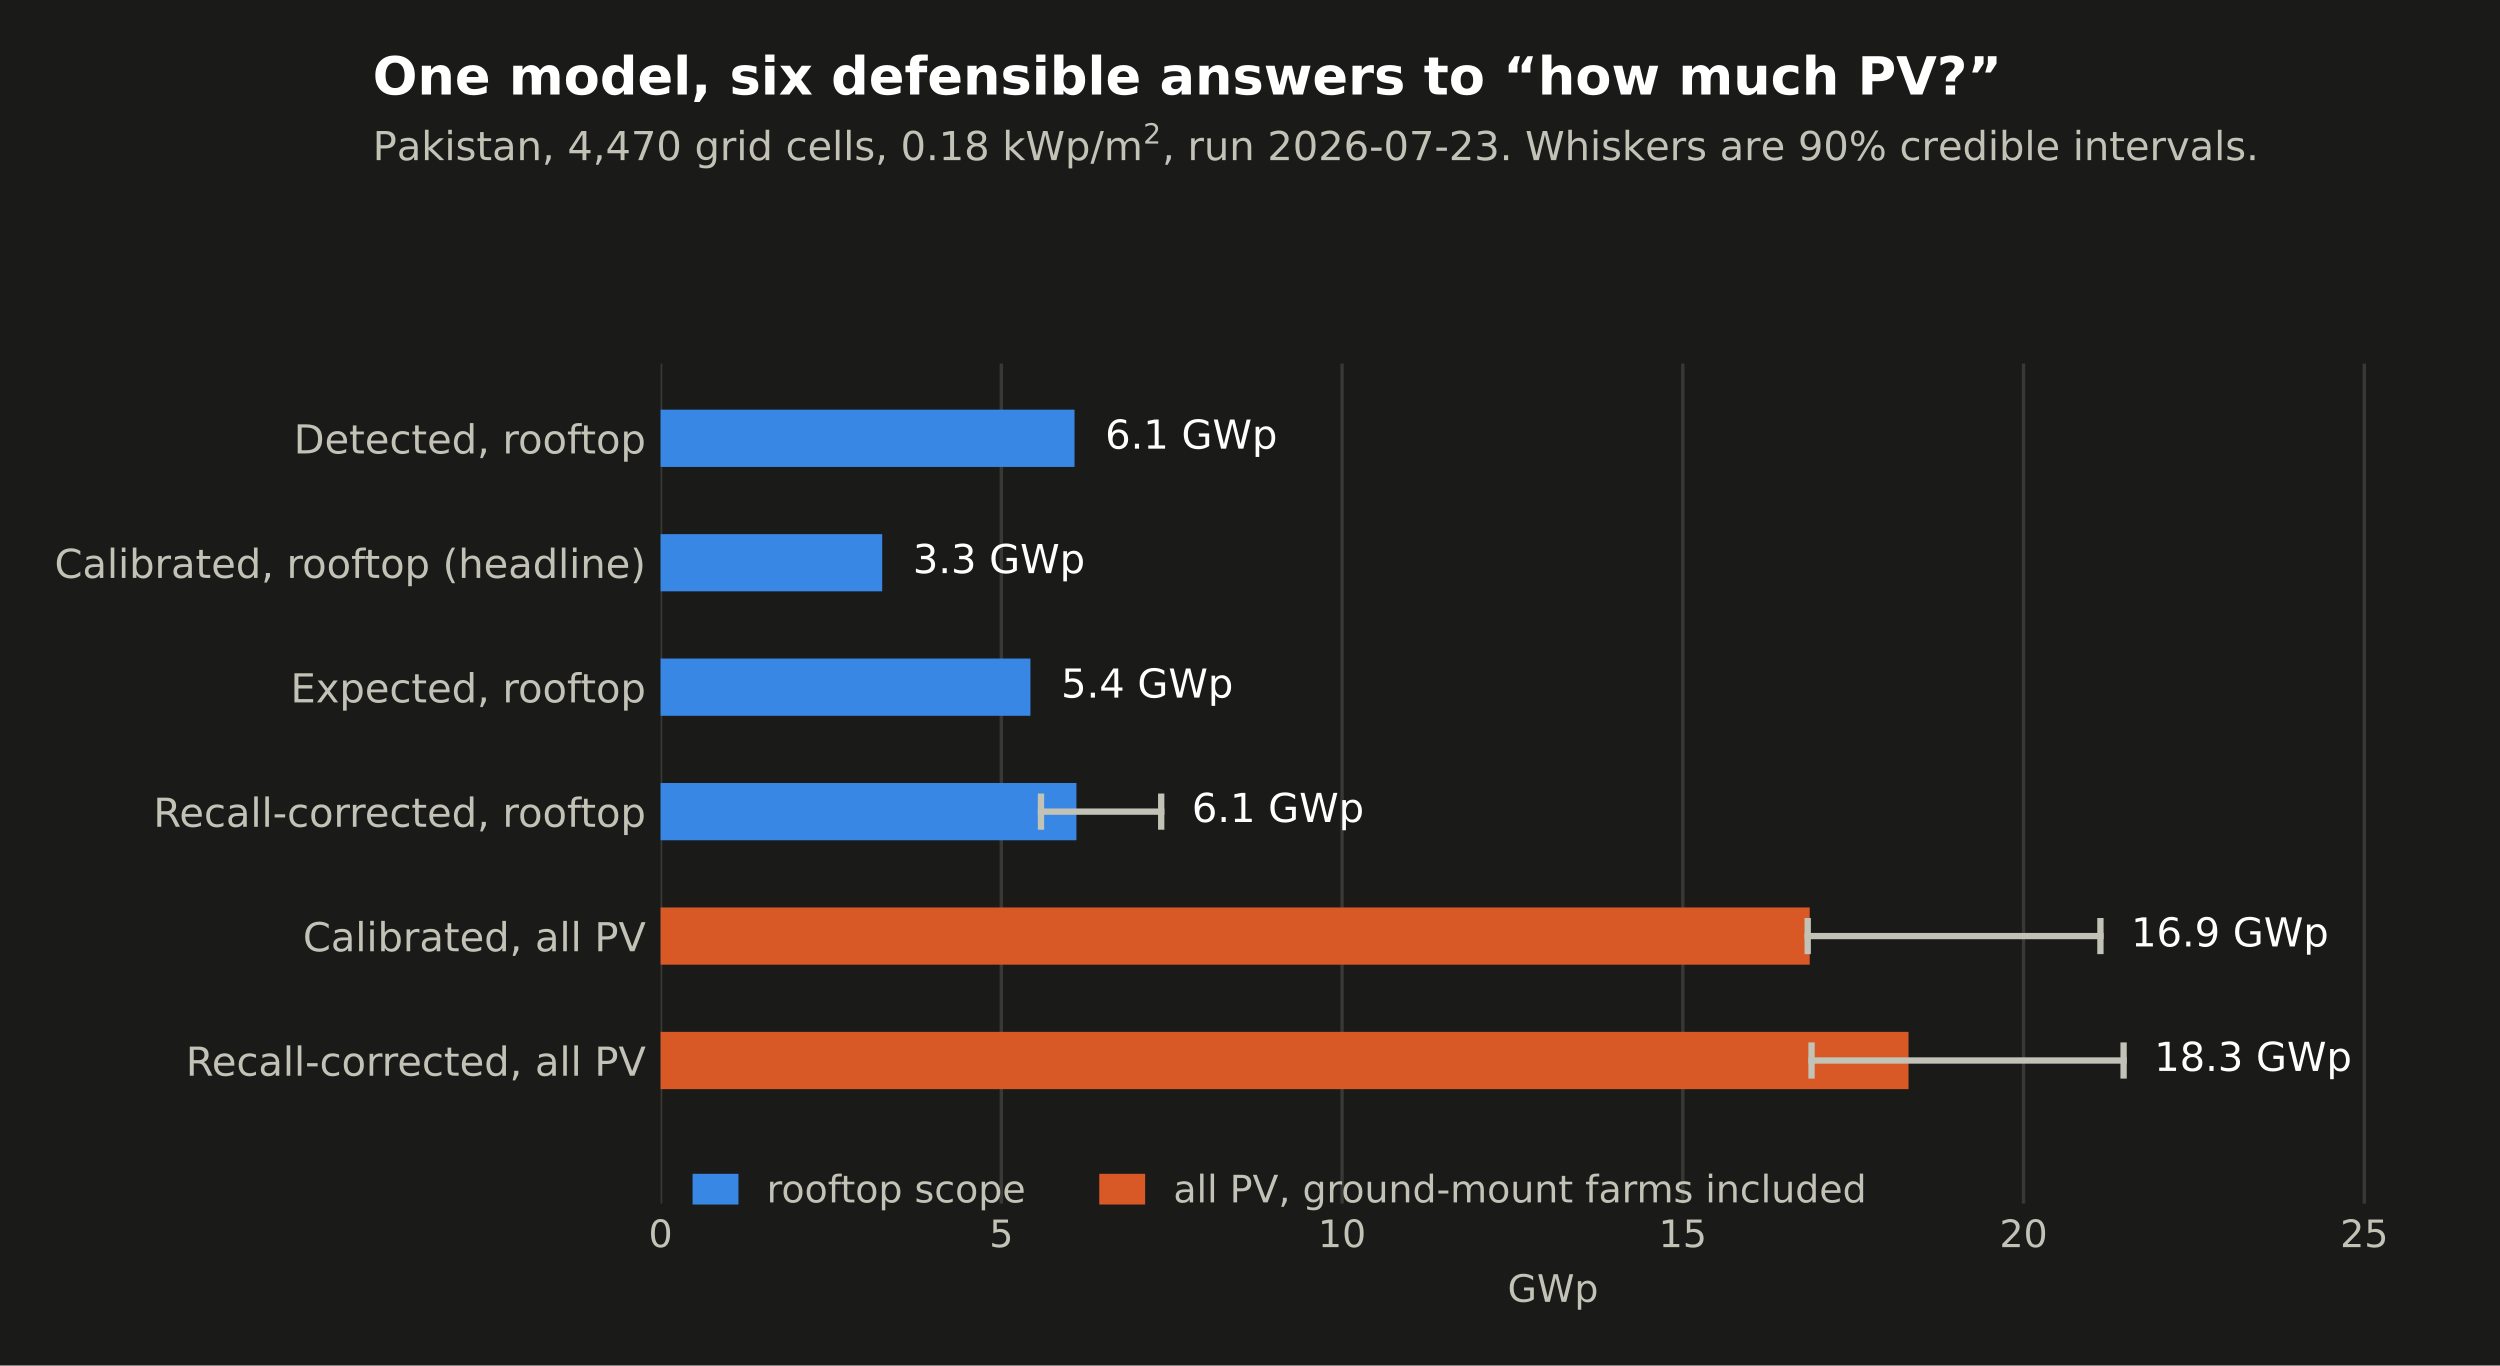
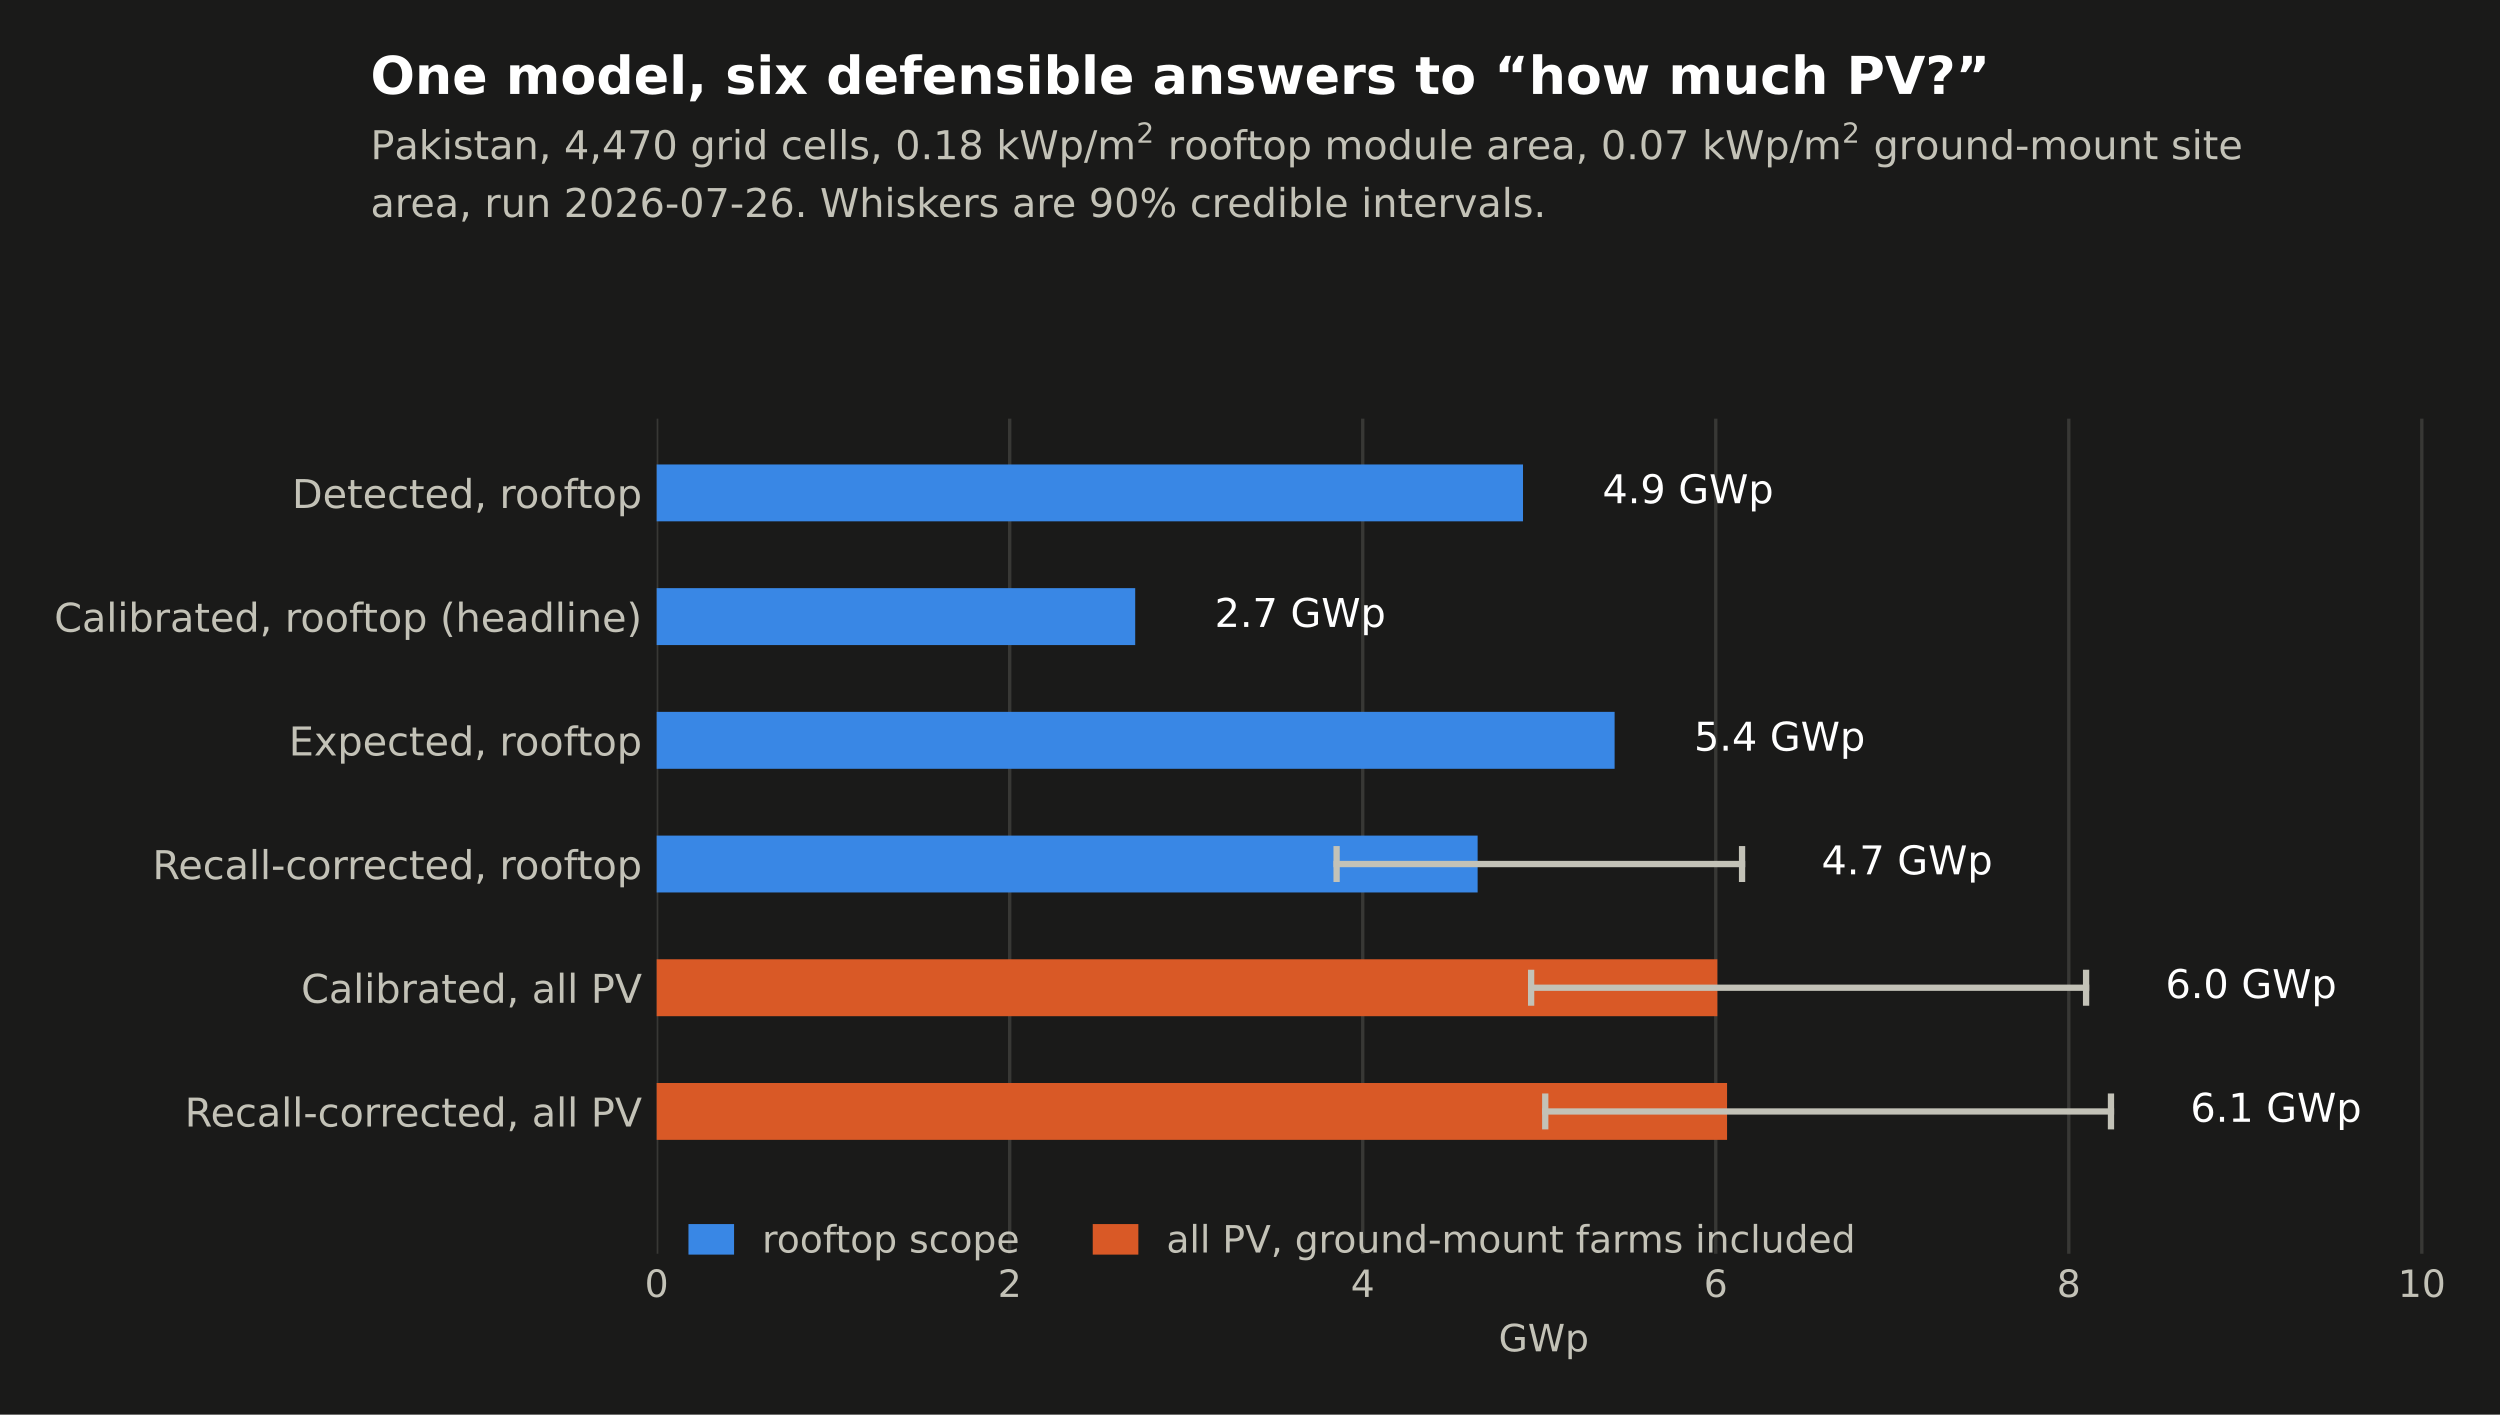
- <svg xmlns="http://www.w3.org/2000/svg" width="593.995pt" height="324.438pt" viewBox="0 0 593.995 324.438" version="1.1">
+ <svg xmlns="http://www.w3.org/2000/svg" width="597.545pt" height="338.118pt" viewBox="0 0 597.545 338.118" version="1.1">
  <defs>
    <style type="text/css">*{stroke-linejoin: round; stroke-linecap: butt}</style>
  </defs>
  <g id="figure_1">
    <g id="patch_1">
-       <path d="M 0 324.438  L 593.995 324.438  L 593.995 0  L 0 0  z " style="fill: #1a1a19" />
+       <path d="M 0 338.118  L 597.545 338.118  L 597.545 0  L 0 0  z " style="fill: #1a1a19" />
    </g>
    <g id="axes_1">
      <g id="patch_2">
-         <path d="M 156.955 285.978  L 581.035 285.978  L 581.035 86.394  L 156.955 86.394  z " style="fill: #1a1a19" />
+         <path d="M 156.955 299.658  L 581.035 299.658  L 581.035 100.074  L 156.955 100.074  z " style="fill: #1a1a19" />
      </g>
      <g id="matplotlib.axis_1">
        <g id="xtick_1">
          <g id="line2d_1">
-             <path d="M 156.955 285.978  L 156.955 86.394  " clip-path="url(#pbc5f8c51a5)" style="fill: none; stroke: #383835; stroke-width: 0.8; stroke-linecap: square" />
+             <path d="M 156.955 299.658  L 156.955 100.074  " clip-path="url(#p7a8e6ba392)" style="fill: none; stroke: #383835; stroke-width: 0.8; stroke-linecap: square" />
          </g>
          <g id="line2d_2" />
          <g id="text_1">
-             <text style="font-size: 9px; font-family: 'DejaVu Sans'; text-anchor: middle; fill: #c3c2b7" x="156.955" y="296.316" transform="rotate(-0 156.9546 296.3159)">0</text>
+             <text style="font-size: 9px; font-family: 'DejaVu Sans'; text-anchor: middle; fill: #c3c2b7" x="156.955" y="309.996" transform="rotate(-0 156.9546 309.9959)">0</text>
          </g>
        </g>
        <g id="xtick_2">
          <g id="line2d_3">
-             <path d="M 237.914 285.978  L 237.914 86.394  " clip-path="url(#pbc5f8c51a5)" style="fill: none; stroke: #383835; stroke-width: 0.8; stroke-linecap: square" />
+             <path d="M 241.335 299.658  L 241.335 100.074  " clip-path="url(#p7a8e6ba392)" style="fill: none; stroke: #383835; stroke-width: 0.8; stroke-linecap: square" />
          </g>
          <g id="line2d_4" />
          <g id="text_2">
-             <text style="font-size: 9px; font-family: 'DejaVu Sans'; text-anchor: middle; fill: #c3c2b7" x="237.914" y="296.316" transform="rotate(-0 237.9138 296.3159)">5</text>
+             <text style="font-size: 9px; font-family: 'DejaVu Sans'; text-anchor: middle; fill: #c3c2b7" x="241.335" y="309.996" transform="rotate(-0 241.3354 309.9959)">2</text>
          </g>
        </g>
        <g id="xtick_3">
          <g id="line2d_5">
-             <path d="M 318.873 285.978  L 318.873 86.394  " clip-path="url(#pbc5f8c51a5)" style="fill: none; stroke: #383835; stroke-width: 0.8; stroke-linecap: square" />
+             <path d="M 325.716 299.658  L 325.716 100.074  " clip-path="url(#p7a8e6ba392)" style="fill: none; stroke: #383835; stroke-width: 0.8; stroke-linecap: square" />
          </g>
          <g id="line2d_6" />
          <g id="text_3">
-             <text style="font-size: 9px; font-family: 'DejaVu Sans'; text-anchor: middle; fill: #c3c2b7" x="318.873" y="296.316" transform="rotate(-0 318.8731 296.3159)">10</text>
+             <text style="font-size: 9px; font-family: 'DejaVu Sans'; text-anchor: middle; fill: #c3c2b7" x="325.716" y="309.996" transform="rotate(-0 325.7161 309.9959)">4</text>
          </g>
        </g>
        <g id="xtick_4">
          <g id="line2d_7">
-             <path d="M 399.832 285.978  L 399.832 86.394  " clip-path="url(#pbc5f8c51a5)" style="fill: none; stroke: #383835; stroke-width: 0.8; stroke-linecap: square" />
+             <path d="M 410.097 299.658  L 410.097 100.074  " clip-path="url(#p7a8e6ba392)" style="fill: none; stroke: #383835; stroke-width: 0.8; stroke-linecap: square" />
          </g>
          <g id="line2d_8" />
          <g id="text_4">
-             <text style="font-size: 9px; font-family: 'DejaVu Sans'; text-anchor: middle; fill: #c3c2b7" x="399.832" y="296.316" transform="rotate(-0 399.8323 296.3159)">15</text>
+             <text style="font-size: 9px; font-family: 'DejaVu Sans'; text-anchor: middle; fill: #c3c2b7" x="410.097" y="309.996" transform="rotate(-0 410.0969 309.9959)">6</text>
          </g>
        </g>
        <g id="xtick_5">
          <g id="line2d_9">
-             <path d="M 480.792 285.978  L 480.792 86.394  " clip-path="url(#pbc5f8c51a5)" style="fill: none; stroke: #383835; stroke-width: 0.8; stroke-linecap: square" />
+             <path d="M 494.478 299.658  L 494.478 100.074  " clip-path="url(#p7a8e6ba392)" style="fill: none; stroke: #383835; stroke-width: 0.8; stroke-linecap: square" />
          </g>
          <g id="line2d_10" />
          <g id="text_5">
-             <text style="font-size: 9px; font-family: 'DejaVu Sans'; text-anchor: middle; fill: #c3c2b7" x="480.792" y="296.316" transform="rotate(-0 480.7915 296.3159)">20</text>
+             <text style="font-size: 9px; font-family: 'DejaVu Sans'; text-anchor: middle; fill: #c3c2b7" x="494.478" y="309.996" transform="rotate(-0 494.4777 309.9959)">8</text>
          </g>
        </g>
        <g id="xtick_6">
          <g id="line2d_11">
-             <path d="M 561.751 285.978  L 561.751 86.394  " clip-path="url(#pbc5f8c51a5)" style="fill: none; stroke: #383835; stroke-width: 0.8; stroke-linecap: square" />
+             <path d="M 578.858 299.658  L 578.858 100.074  " clip-path="url(#p7a8e6ba392)" style="fill: none; stroke: #383835; stroke-width: 0.8; stroke-linecap: square" />
          </g>
          <g id="line2d_12" />
          <g id="text_6">
-             <text style="font-size: 9px; font-family: 'DejaVu Sans'; text-anchor: middle; fill: #c3c2b7" x="561.751" y="296.316" transform="rotate(-0 561.7508 296.3159)">25</text>
+             <text style="font-size: 9px; font-family: 'DejaVu Sans'; text-anchor: middle; fill: #c3c2b7" x="578.858" y="309.996" transform="rotate(-0 578.8584 309.9959)">10</text>
          </g>
        </g>
        <g id="text_7">
-           <text style="font-size: 9px; font-family: 'DejaVu Sans'; text-anchor: middle; fill: #c3c2b7" x="368.995" y="309.316" transform="rotate(-0 368.9946 309.3159)">GWp</text>
+           <text style="font-size: 9px; font-family: 'DejaVu Sans'; text-anchor: middle; fill: #c3c2b7" x="368.995" y="322.996" transform="rotate(-0 368.9946 322.9959)">GWp</text>
        </g>
      </g>
      <g id="matplotlib.axis_2">
        <g id="ytick_1">
          <g id="line2d_13" />
          <g id="text_8">
-             <text style="font-size: 9.5px; font-family: 'DejaVu Sans'; text-anchor: end; fill: #c3c2b7" x="153.455" y="107.744" transform="rotate(-0 153.4546 107.7441)">Detected, rooftop</text>
+             <text style="font-size: 9.5px; font-family: 'DejaVu Sans'; text-anchor: end; fill: #c3c2b7" x="153.455" y="121.424" transform="rotate(-0 153.4546 121.4241)">Detected, rooftop</text>
          </g>
        </g>
        <g id="ytick_2">
          <g id="line2d_14" />
          <g id="text_9">
-             <text style="font-size: 9.5px; font-family: 'DejaVu Sans'; text-anchor: end; fill: #c3c2b7" x="153.455" y="137.312" transform="rotate(-0 153.4546 137.3121)">Calibrated, rooftop (headline)</text>
+             <text style="font-size: 9.5px; font-family: 'DejaVu Sans'; text-anchor: end; fill: #c3c2b7" x="153.455" y="150.992" transform="rotate(-0 153.4546 150.9921)">Calibrated, rooftop (headline)</text>
          </g>
        </g>
        <g id="ytick_3">
          <g id="line2d_15" />
          <g id="text_10">
-             <text style="font-size: 9.5px; font-family: 'DejaVu Sans'; text-anchor: end; fill: #c3c2b7" x="153.455" y="166.88" transform="rotate(-0 153.4546 166.8801)">Expected, rooftop</text>
+             <text style="font-size: 9.5px; font-family: 'DejaVu Sans'; text-anchor: end; fill: #c3c2b7" x="153.455" y="180.56" transform="rotate(-0 153.4546 180.5601)">Expected, rooftop</text>
          </g>
        </g>
        <g id="ytick_4">
          <g id="line2d_16" />
          <g id="text_11">
-             <text style="font-size: 9.5px; font-family: 'DejaVu Sans'; text-anchor: end; fill: #c3c2b7" x="153.455" y="196.448" transform="rotate(-0 153.4546 196.4481)">Recall-corrected, rooftop</text>
+             <text style="font-size: 9.5px; font-family: 'DejaVu Sans'; text-anchor: end; fill: #c3c2b7" x="153.455" y="210.128" transform="rotate(-0 153.4546 210.1281)">Recall-corrected, rooftop</text>
          </g>
        </g>
        <g id="ytick_5">
          <g id="line2d_17" />
          <g id="text_12">
-             <text style="font-size: 9.5px; font-family: 'DejaVu Sans'; text-anchor: end; fill: #c3c2b7" x="153.455" y="226.016" transform="rotate(-0 153.4546 226.0161)">Calibrated, all PV</text>
+             <text style="font-size: 9.5px; font-family: 'DejaVu Sans'; text-anchor: end; fill: #c3c2b7" x="153.455" y="239.696" transform="rotate(-0 153.4546 239.6961)">Calibrated, all PV</text>
          </g>
        </g>
        <g id="ytick_6">
          <g id="line2d_18" />
          <g id="text_13">
-             <text style="font-size: 9.5px; font-family: 'DejaVu Sans'; text-anchor: end; fill: #c3c2b7" x="153.455" y="255.584" transform="rotate(-0 153.4546 255.5841)">Recall-corrected, all PV</text>
+             <text style="font-size: 9.5px; font-family: 'DejaVu Sans'; text-anchor: end; fill: #c3c2b7" x="153.455" y="269.264" transform="rotate(-0 153.4546 269.2641)">Recall-corrected, all PV</text>
          </g>
        </g>
      </g>
      <g id="patch_3">
-         <path d="M 156.955 110.935  L 255.304 110.935  L 255.304 97.334  L 156.955 97.334  z " clip-path="url(#pbc5f8c51a5)" style="fill: #3987e5" />
+         <path d="M 156.955 124.615  L 364.025 124.615  L 364.025 111.014  L 156.955 111.014  z " clip-path="url(#p7a8e6ba392)" style="fill: #3987e5" />
      </g>
      <g id="text_14">
-         <text style="font-size: 9.5px; font-family: 'DejaVu Sans'; text-anchor: start; fill: #ffffff" x="262.59" y="106.603" transform="rotate(-0 262.5902 106.6026)">6.1 GWp</text>
+         <text style="font-size: 9.5px; font-family: 'DejaVu Sans'; text-anchor: start; fill: #ffffff" x="383.011" y="120.283" transform="rotate(-0 383.0107 120.2826)">4.9 GWp</text>
      </g>
      <g id="patch_4">
-         <path d="M 156.955 140.503  L 209.61 140.503  L 209.61 126.902  L 156.955 126.902  z " clip-path="url(#pbc5f8c51a5)" style="fill: #3987e5" />
+         <path d="M 156.955 154.183  L 271.333 154.183  L 271.333 140.582  L 156.955 140.582  z " clip-path="url(#p7a8e6ba392)" style="fill: #3987e5" />
      </g>
      <g id="text_15">
-         <text style="font-size: 9.5px; font-family: 'DejaVu Sans'; text-anchor: start; fill: #ffffff" x="216.897" y="136.171" transform="rotate(-0 216.8968 136.1706)">3.3 GWp</text>
+         <text style="font-size: 9.5px; font-family: 'DejaVu Sans'; text-anchor: start; fill: #ffffff" x="290.318" y="149.851" transform="rotate(-0 290.3184 149.8506)">2.7 GWp</text>
      </g>
      <g id="patch_5">
-         <path d="M 156.955 170.071  L 244.828 170.071  L 244.828 156.47  L 156.955 156.47  z " clip-path="url(#pbc5f8c51a5)" style="fill: #3987e5" />
+         <path d="M 156.955 183.751  L 385.922 183.751  L 385.922 170.15  L 156.955 170.15  z " clip-path="url(#p7a8e6ba392)" style="fill: #3987e5" />
      </g>
      <g id="text_16">
-         <text style="font-size: 9.5px; font-family: 'DejaVu Sans'; text-anchor: start; fill: #ffffff" x="252.114" y="165.739" transform="rotate(-0 252.1141 165.7386)">5.4 GWp</text>
+         <text style="font-size: 9.5px; font-family: 'DejaVu Sans'; text-anchor: start; fill: #ffffff" x="404.907" y="179.419" transform="rotate(-0 404.9075 179.4186)">5.4 GWp</text>
      </g>
      <g id="patch_6">
-         <path d="M 156.955 199.639  L 255.757 199.639  L 255.757 186.038  L 156.955 186.038  z " clip-path="url(#pbc5f8c51a5)" style="fill: #3987e5" />
+         <path d="M 156.955 213.319  L 353.182 213.319  L 353.182 199.718  L 156.955 199.718  z " clip-path="url(#p7a8e6ba392)" style="fill: #3987e5" />
      </g>
      <g id="text_17">
-         <text style="font-size: 9.5px; font-family: 'DejaVu Sans'; text-anchor: start; fill: #ffffff" x="283.186" y="195.307" transform="rotate(-0 283.1862 195.3066)">6.1 GWp</text>
+         <text style="font-size: 9.5px; font-family: 'DejaVu Sans'; text-anchor: start; fill: #ffffff" x="435.369" y="208.987" transform="rotate(-0 435.3689 208.9866)">4.7 GWp</text>
      </g>
      <g id="patch_7">
-         <path d="M 156.955 229.207  L 429.982 229.207  L 429.982 215.606  L 156.955 215.606  z " clip-path="url(#pbc5f8c51a5)" style="fill: #d95926" />
+         <path d="M 156.955 242.887  L 410.477 242.887  L 410.477 229.286  L 156.955 229.286  z " clip-path="url(#p7a8e6ba392)" style="fill: #d95926" />
      </g>
      <g id="text_18">
-         <text style="font-size: 9.5px; font-family: 'DejaVu Sans'; text-anchor: start; fill: #ffffff" x="506.342" y="224.875" transform="rotate(-0 506.3423 224.8746)">16.9 GWp</text>
+         <text style="font-size: 9.5px; font-family: 'DejaVu Sans'; text-anchor: start; fill: #ffffff" x="517.598" y="238.555" transform="rotate(-0 517.598 238.5546)">6.0 GWp</text>
      </g>
      <g id="patch_8">
-         <path d="M 156.955 258.775  L 453.46 258.775  L 453.46 245.174  L 156.955 245.174  z " clip-path="url(#pbc5f8c51a5)" style="fill: #d95926" />
+         <path d="M 156.955 272.455  L 412.797 272.455  L 412.797 258.854  L 156.955 258.854  z " clip-path="url(#p7a8e6ba392)" style="fill: #d95926" />
      </g>
      <g id="text_19">
-         <text style="font-size: 9.5px; font-family: 'DejaVu Sans'; text-anchor: start; fill: #ffffff" x="511.847" y="254.443" transform="rotate(-0 511.8475 254.4426)">18.3 GWp</text>
+         <text style="font-size: 9.5px; font-family: 'DejaVu Sans'; text-anchor: start; fill: #ffffff" x="523.547" y="268.123" transform="rotate(-0 523.5468 268.1226)">6.1 GWp</text>
      </g>
      <g id="line2d_19">
-         <path d="M 247.337 192.839  L 275.9 192.839  " clip-path="url(#pbc5f8c51a5)" style="fill: none; stroke: #c3c2b7; stroke-width: 1.5; stroke-linecap: square" />
+         <path d="M 319.472 206.519  L 416.383 206.519  " clip-path="url(#p7a8e6ba392)" style="fill: none; stroke: #c3c2b7; stroke-width: 1.5; stroke-linecap: square" />
      </g>
      <g id="line2d_20">
-         <path d="M 247.337 196.387  L 247.337 189.291  " clip-path="url(#pbc5f8c51a5)" style="fill: none; stroke: #c3c2b7; stroke-width: 1.5; stroke-linecap: square" />
+         <path d="M 319.472 210.067  L 319.472 202.971  " clip-path="url(#p7a8e6ba392)" style="fill: none; stroke: #c3c2b7; stroke-width: 1.5; stroke-linecap: square" />
      </g>
      <g id="line2d_21">
-         <path d="M 275.9 196.387  L 275.9 189.291  " clip-path="url(#pbc5f8c51a5)" style="fill: none; stroke: #c3c2b7; stroke-width: 1.5; stroke-linecap: square" />
+         <path d="M 416.383 210.067  L 416.383 202.971  " clip-path="url(#p7a8e6ba392)" style="fill: none; stroke: #c3c2b7; stroke-width: 1.5; stroke-linecap: square" />
      </g>
      <g id="line2d_22">
-         <path d="M 429.512 222.407  L 499.056 222.407  " clip-path="url(#pbc5f8c51a5)" style="fill: none; stroke: #c3c2b7; stroke-width: 1.5; stroke-linecap: square" />
+         <path d="M 365.966 236.087  L 498.612 236.087  " clip-path="url(#p7a8e6ba392)" style="fill: none; stroke: #c3c2b7; stroke-width: 1.5; stroke-linecap: square" />
      </g>
      <g id="line2d_23">
-         <path d="M 429.512 225.955  L 429.512 218.859  " clip-path="url(#pbc5f8c51a5)" style="fill: none; stroke: #c3c2b7; stroke-width: 1.5; stroke-linecap: square" />
+         <path d="M 365.966 239.635  L 365.966 232.539  " clip-path="url(#p7a8e6ba392)" style="fill: none; stroke: #c3c2b7; stroke-width: 1.5; stroke-linecap: square" />
      </g>
      <g id="line2d_24">
-         <path d="M 499.056 225.955  L 499.056 218.859  " clip-path="url(#pbc5f8c51a5)" style="fill: none; stroke: #c3c2b7; stroke-width: 1.5; stroke-linecap: square" />
+         <path d="M 498.612 239.635  L 498.612 232.539  " clip-path="url(#p7a8e6ba392)" style="fill: none; stroke: #c3c2b7; stroke-width: 1.5; stroke-linecap: square" />
      </g>
      <g id="line2d_25">
-         <path d="M 430.419 251.975  L 504.561 251.975  " clip-path="url(#pbc5f8c51a5)" style="fill: none; stroke: #c3c2b7; stroke-width: 1.5; stroke-linecap: square" />
+         <path d="M 369.341 265.655  L 504.561 265.655  " clip-path="url(#p7a8e6ba392)" style="fill: none; stroke: #c3c2b7; stroke-width: 1.5; stroke-linecap: square" />
      </g>
      <g id="line2d_26">
-         <path d="M 430.419 255.523  L 430.419 248.427  " clip-path="url(#pbc5f8c51a5)" style="fill: none; stroke: #c3c2b7; stroke-width: 1.5; stroke-linecap: square" />
+         <path d="M 369.341 269.203  L 369.341 262.107  " clip-path="url(#p7a8e6ba392)" style="fill: none; stroke: #c3c2b7; stroke-width: 1.5; stroke-linecap: square" />
      </g>
      <g id="line2d_27">
-         <path d="M 504.561 255.523  L 504.561 248.427  " clip-path="url(#pbc5f8c51a5)" style="fill: none; stroke: #c3c2b7; stroke-width: 1.5; stroke-linecap: square" />
+         <path d="M 504.561 269.203  L 504.561 262.107  " clip-path="url(#p7a8e6ba392)" style="fill: none; stroke: #c3c2b7; stroke-width: 1.5; stroke-linecap: square" />
      </g>
      <g id="legend_1">
        <g id="patch_9">
-           <path d="M 165.055 285.695  L 174.955 285.695  L 174.955 279.395  L 165.055 279.395  z " style="fill: #3987e5; stroke: #3987e5; stroke-linejoin: miter" />
+           <path d="M 165.055 299.375  L 174.955 299.375  L 174.955 293.075  L 165.055 293.075  z " style="fill: #3987e5; stroke: #3987e5; stroke-linejoin: miter" />
        </g>
        <g id="text_20">
-           <text style="font-size: 9px; font-family: 'DejaVu Sans'; text-anchor: start; fill: #c3c2b7" x="182.155" y="285.695" transform="rotate(-0 182.1546 285.6951)">rooftop scope</text>
+           <text style="font-size: 9px; font-family: 'DejaVu Sans'; text-anchor: start; fill: #c3c2b7" x="182.155" y="299.375" transform="rotate(-0 182.1546 299.3751)">rooftop scope</text>
        </g>
        <g id="patch_10">
-           <path d="M 261.685 285.695  L 271.585 285.695  L 271.585 279.395  L 261.685 279.395  z " style="fill: #d95926; stroke: #d95926; stroke-linejoin: miter" />
+           <path d="M 261.685 299.375  L 271.585 299.375  L 271.585 293.075  L 261.685 293.075  z " style="fill: #d95926; stroke: #d95926; stroke-linejoin: miter" />
        </g>
        <g id="text_21">
-           <text style="font-size: 9px; font-family: 'DejaVu Sans'; text-anchor: start; fill: #c3c2b7" x="278.785" y="285.695" transform="rotate(-0 278.7851 285.6951)">all PV, ground-mount farms included</text>
+           <text style="font-size: 9px; font-family: 'DejaVu Sans'; text-anchor: start; fill: #c3c2b7" x="278.785" y="299.375" transform="rotate(-0 278.7851 299.3751)">all PV, ground-mount farms included</text>
        </g>
      </g>
    </g>
    <g id="text_22">
      <text style="font-weight: 700; font-size: 12.5px; font-family: 'DejaVu Sans'; text-anchor: start; fill: #ffffff" x="88.555" y="22.458" transform="rotate(-0 88.55461 22.45805)">One model, six defensible answers to “how much PV?”</text>
    </g>
    <g id="text_23">
      <g style="fill: #c3c2b7" transform="translate(88.55461 38.19005)">
        <text>
          <tspan x="0" y="-0.144" style="font-size: 9.5px; font-family: 'DejaVu Sans'; fill: #c3c2b7">P</tspan>
          <tspan x="5.729" y="-0.144" style="font-size: 9.5px; font-family: 'DejaVu Sans'; fill: #c3c2b7">a</tspan>
          <tspan x="11.55" y="-0.144" style="font-size: 9.5px; font-family: 'DejaVu Sans'; fill: #c3c2b7">k</tspan>
          <tspan x="17.052" y="-0.144" style="font-size: 9.5px; font-family: 'DejaVu Sans'; fill: #c3c2b7">i</tspan>
          <tspan x="19.691" y="-0.144" style="font-size: 9.5px; font-family: 'DejaVu Sans'; fill: #c3c2b7">s</tspan>
          <tspan x="24.641" y="-0.144" style="font-size: 9.5px; font-family: 'DejaVu Sans'; fill: #c3c2b7">t</tspan>
          <tspan x="28.365" y="-0.144" style="font-size: 9.5px; font-family: 'DejaVu Sans'; fill: #c3c2b7">a</tspan>
          <tspan x="34.187" y="-0.144" style="font-size: 9.5px; font-family: 'DejaVu Sans'; fill: #c3c2b7">n</tspan>
          <tspan x="40.208" y="-0.144" style="font-size: 9.5px; font-family: 'DejaVu Sans'; fill: #c3c2b7">,</tspan>
          <tspan x="43.228" y="-0.144" style="font-size: 9.5px; font-family: 'DejaVu Sans'; fill: #c3c2b7"> </tspan>
          <tspan x="46.248" y="-0.144" style="font-size: 9.5px; font-family: 'DejaVu Sans'; fill: #c3c2b7">4</tspan>
          <tspan x="52.292" y="-0.144" style="font-size: 9.5px; font-family: 'DejaVu Sans'; fill: #c3c2b7">,</tspan>
          <tspan x="55.312" y="-0.144" style="font-size: 9.5px; font-family: 'DejaVu Sans'; fill: #c3c2b7">4</tspan>
          <tspan x="61.356" y="-0.144" style="font-size: 9.5px; font-family: 'DejaVu Sans'; fill: #c3c2b7">7</tspan>
          <tspan x="67.4" y="-0.144" style="font-size: 9.5px; font-family: 'DejaVu Sans'; fill: #c3c2b7">0</tspan>
          <tspan x="73.444" y="-0.144" style="font-size: 9.5px; font-family: 'DejaVu Sans'; fill: #c3c2b7"> </tspan>
          <tspan x="76.464" y="-0.144" style="font-size: 9.5px; font-family: 'DejaVu Sans'; fill: #c3c2b7">g</tspan>
          <tspan x="82.494" y="-0.144" style="font-size: 9.5px; font-family: 'DejaVu Sans'; fill: #c3c2b7">r</tspan>
          <tspan x="86.4" y="-0.144" style="font-size: 9.5px; font-family: 'DejaVu Sans'; fill: #c3c2b7">i</tspan>
          <tspan x="89.039" y="-0.144" style="font-size: 9.5px; font-family: 'DejaVu Sans'; fill: #c3c2b7">d</tspan>
          <tspan x="95.07" y="-0.144" style="font-size: 9.5px; font-family: 'DejaVu Sans'; fill: #c3c2b7"> </tspan>
          <tspan x="98.089" y="-0.144" style="font-size: 9.5px; font-family: 'DejaVu Sans'; fill: #c3c2b7">c</tspan>
          <tspan x="103.312" y="-0.144" style="font-size: 9.5px; font-family: 'DejaVu Sans'; fill: #c3c2b7">e</tspan>
          <tspan x="109.157" y="-0.144" style="font-size: 9.5px; font-family: 'DejaVu Sans'; fill: #c3c2b7">l</tspan>
          <tspan x="111.797" y="-0.144" style="font-size: 9.5px; font-family: 'DejaVu Sans'; fill: #c3c2b7">l</tspan>
          <tspan x="114.436" y="-0.144" style="font-size: 9.5px; font-family: 'DejaVu Sans'; fill: #c3c2b7">s</tspan>
          <tspan x="119.385" y="-0.144" style="font-size: 9.5px; font-family: 'DejaVu Sans'; fill: #c3c2b7">,</tspan>
          <tspan x="122.405" y="-0.144" style="font-size: 9.5px; font-family: 'DejaVu Sans'; fill: #c3c2b7"> </tspan>
          <tspan x="125.425" y="-0.144" style="font-size: 9.5px; font-family: 'DejaVu Sans'; fill: #c3c2b7">0</tspan>
          <tspan x="131.469" y="-0.144" style="font-size: 9.5px; font-family: 'DejaVu Sans'; fill: #c3c2b7">.</tspan>
          <tspan x="134.489" y="-0.144" style="font-size: 9.5px; font-family: 'DejaVu Sans'; fill: #c3c2b7">1</tspan>
          <tspan x="140.533" y="-0.144" style="font-size: 9.5px; font-family: 'DejaVu Sans'; fill: #c3c2b7">8</tspan>
          <tspan x="146.577" y="-0.144" style="font-size: 9.5px; font-family: 'DejaVu Sans'; fill: #c3c2b7"> </tspan>
          <tspan x="149.597" y="-0.144" style="font-size: 9.5px; font-family: 'DejaVu Sans'; fill: #c3c2b7">k</tspan>
          <tspan x="155.099" y="-0.144" style="font-size: 9.5px; font-family: 'DejaVu Sans'; fill: #c3c2b7">W</tspan>
          <tspan x="164.492" y="-0.144" style="font-size: 9.5px; font-family: 'DejaVu Sans'; fill: #c3c2b7">p</tspan>
          <tspan x="170.522" y="-0.144" style="font-size: 9.5px; font-family: 'DejaVu Sans'; fill: #c3c2b7">/</tspan>
          <tspan x="173.723" y="-0.144" style="font-size: 9.5px; font-family: 'DejaVu Sans'; fill: #c3c2b7">m</tspan>
-           <tspan x="187.559" y="-0.144" style="font-size: 9.5px; font-family: 'DejaVu Sans'; fill: #c3c2b7">,</tspan>
-           <tspan x="190.578" y="-0.144" style="font-size: 9.5px; font-family: 'DejaVu Sans'; fill: #c3c2b7"> </tspan>
-           <tspan x="193.598" y="-0.144" style="font-size: 9.5px; font-family: 'DejaVu Sans'; fill: #c3c2b7">r</tspan>
-           <tspan x="197.504" y="-0.144" style="font-size: 9.5px; font-family: 'DejaVu Sans'; fill: #c3c2b7">u</tspan>
-           <tspan x="203.525" y="-0.144" style="font-size: 9.5px; font-family: 'DejaVu Sans'; fill: #c3c2b7">n</tspan>
-           <tspan x="209.546" y="-0.144" style="font-size: 9.5px; font-family: 'DejaVu Sans'; fill: #c3c2b7"> </tspan>
-           <tspan x="212.566" y="-0.144" style="font-size: 9.5px; font-family: 'DejaVu Sans'; fill: #c3c2b7">2</tspan>
-           <tspan x="218.61" y="-0.144" style="font-size: 9.5px; font-family: 'DejaVu Sans'; fill: #c3c2b7">0</tspan>
-           <tspan x="224.654" y="-0.144" style="font-size: 9.5px; font-family: 'DejaVu Sans'; fill: #c3c2b7">2</tspan>
-           <tspan x="230.698" y="-0.144" style="font-size: 9.5px; font-family: 'DejaVu Sans'; fill: #c3c2b7">6</tspan>
-           <tspan x="236.743" y="-0.144" style="font-size: 9.5px; font-family: 'DejaVu Sans'; fill: #c3c2b7">-</tspan>
-           <tspan x="240.17" y="-0.144" style="font-size: 9.5px; font-family: 'DejaVu Sans'; fill: #c3c2b7">0</tspan>
-           <tspan x="246.215" y="-0.144" style="font-size: 9.5px; font-family: 'DejaVu Sans'; fill: #c3c2b7">7</tspan>
-           <tspan x="252.259" y="-0.144" style="font-size: 9.5px; font-family: 'DejaVu Sans'; fill: #c3c2b7">-</tspan>
-           <tspan x="255.687" y="-0.144" style="font-size: 9.5px; font-family: 'DejaVu Sans'; fill: #c3c2b7">2</tspan>
-           <tspan x="261.731" y="-0.144" style="font-size: 9.5px; font-family: 'DejaVu Sans'; fill: #c3c2b7">3</tspan>
-           <tspan x="267.775" y="-0.144" style="font-size: 9.5px; font-family: 'DejaVu Sans'; fill: #c3c2b7">.</tspan>
-           <tspan x="270.795" y="-0.144" style="font-size: 9.5px; font-family: 'DejaVu Sans'; fill: #c3c2b7"> </tspan>
-           <tspan x="273.815" y="-0.144" style="font-size: 9.5px; font-family: 'DejaVu Sans'; fill: #c3c2b7">W</tspan>
-           <tspan x="283.208" y="-0.144" style="font-size: 9.5px; font-family: 'DejaVu Sans'; fill: #c3c2b7">h</tspan>
-           <tspan x="289.229" y="-0.144" style="font-size: 9.5px; font-family: 'DejaVu Sans'; fill: #c3c2b7">i</tspan>
-           <tspan x="291.868" y="-0.144" style="font-size: 9.5px; font-family: 'DejaVu Sans'; fill: #c3c2b7">s</tspan>
-           <tspan x="296.818" y="-0.144" style="font-size: 9.5px; font-family: 'DejaVu Sans'; fill: #c3c2b7">k</tspan>
-           <tspan x="302.319" y="-0.144" style="font-size: 9.5px; font-family: 'DejaVu Sans'; fill: #c3c2b7">e</tspan>
-           <tspan x="308.164" y="-0.144" style="font-size: 9.5px; font-family: 'DejaVu Sans'; fill: #c3c2b7">r</tspan>
-           <tspan x="312.07" y="-0.144" style="font-size: 9.5px; font-family: 'DejaVu Sans'; fill: #c3c2b7">s</tspan>
-           <tspan x="317.019" y="-0.144" style="font-size: 9.5px; font-family: 'DejaVu Sans'; fill: #c3c2b7"> </tspan>
-           <tspan x="320.039" y="-0.144" style="font-size: 9.5px; font-family: 'DejaVu Sans'; fill: #c3c2b7">a</tspan>
-           <tspan x="325.861" y="-0.144" style="font-size: 9.5px; font-family: 'DejaVu Sans'; fill: #c3c2b7">r</tspan>
-           <tspan x="329.766" y="-0.144" style="font-size: 9.5px; font-family: 'DejaVu Sans'; fill: #c3c2b7">e</tspan>
-           <tspan x="335.611" y="-0.144" style="font-size: 9.5px; font-family: 'DejaVu Sans'; fill: #c3c2b7"> </tspan>
-           <tspan x="338.631" y="-0.144" style="font-size: 9.5px; font-family: 'DejaVu Sans'; fill: #c3c2b7">9</tspan>
-           <tspan x="344.675" y="-0.144" style="font-size: 9.5px; font-family: 'DejaVu Sans'; fill: #c3c2b7">0</tspan>
-           <tspan x="350.719" y="-0.144" style="font-size: 9.5px; font-family: 'DejaVu Sans'; fill: #c3c2b7">%</tspan>
-           <tspan x="359.746" y="-0.144" style="font-size: 9.5px; font-family: 'DejaVu Sans'; fill: #c3c2b7"> </tspan>
-           <tspan x="362.766" y="-0.144" style="font-size: 9.5px; font-family: 'DejaVu Sans'; fill: #c3c2b7">c</tspan>
-           <tspan x="367.989" y="-0.144" style="font-size: 9.5px; font-family: 'DejaVu Sans'; fill: #c3c2b7">r</tspan>
-           <tspan x="371.895" y="-0.144" style="font-size: 9.5px; font-family: 'DejaVu Sans'; fill: #c3c2b7">e</tspan>
-           <tspan x="377.74" y="-0.144" style="font-size: 9.5px; font-family: 'DejaVu Sans'; fill: #c3c2b7">d</tspan>
-           <tspan x="383.77" y="-0.144" style="font-size: 9.5px; font-family: 'DejaVu Sans'; fill: #c3c2b7">i</tspan>
-           <tspan x="386.409" y="-0.144" style="font-size: 9.5px; font-family: 'DejaVu Sans'; fill: #c3c2b7">b</tspan>
-           <tspan x="392.44" y="-0.144" style="font-size: 9.5px; font-family: 'DejaVu Sans'; fill: #c3c2b7">l</tspan>
-           <tspan x="395.079" y="-0.144" style="font-size: 9.5px; font-family: 'DejaVu Sans'; fill: #c3c2b7">e</tspan>
-           <tspan x="400.924" y="-0.144" style="font-size: 9.5px; font-family: 'DejaVu Sans'; fill: #c3c2b7"> </tspan>
-           <tspan x="403.943" y="-0.144" style="font-size: 9.5px; font-family: 'DejaVu Sans'; fill: #c3c2b7">i</tspan>
-           <tspan x="406.583" y="-0.144" style="font-size: 9.5px; font-family: 'DejaVu Sans'; fill: #c3c2b7">n</tspan>
-           <tspan x="412.604" y="-0.144" style="font-size: 9.5px; font-family: 'DejaVu Sans'; fill: #c3c2b7">t</tspan>
-           <tspan x="416.329" y="-0.144" style="font-size: 9.5px; font-family: 'DejaVu Sans'; fill: #c3c2b7">e</tspan>
-           <tspan x="422.173" y="-0.144" style="font-size: 9.5px; font-family: 'DejaVu Sans'; fill: #c3c2b7">r</tspan>
-           <tspan x="426.079" y="-0.144" style="font-size: 9.5px; font-family: 'DejaVu Sans'; fill: #c3c2b7">v</tspan>
-           <tspan x="431.701" y="-0.144" style="font-size: 9.5px; font-family: 'DejaVu Sans'; fill: #c3c2b7">a</tspan>
-           <tspan x="437.523" y="-0.144" style="font-size: 9.5px; font-family: 'DejaVu Sans'; fill: #c3c2b7">l</tspan>
-           <tspan x="440.162" y="-0.144" style="font-size: 9.5px; font-family: 'DejaVu Sans'; fill: #c3c2b7">s</tspan>
-           <tspan x="445.112" y="-0.144" style="font-size: 9.5px; font-family: 'DejaVu Sans'; fill: #c3c2b7">.</tspan>
+           <tspan x="187.559" y="-0.144" style="font-size: 9.5px; font-family: 'DejaVu Sans'; fill: #c3c2b7"> </tspan>
+           <tspan x="190.578" y="-0.144" style="font-size: 9.5px; font-family: 'DejaVu Sans'; fill: #c3c2b7">r</tspan>
+           <tspan x="194.484" y="-0.144" style="font-size: 9.5px; font-family: 'DejaVu Sans'; fill: #c3c2b7">o</tspan>
+           <tspan x="200.296" y="-0.144" style="font-size: 9.5px; font-family: 'DejaVu Sans'; fill: #c3c2b7">o</tspan>
+           <tspan x="206.109" y="-0.144" style="font-size: 9.5px; font-family: 'DejaVu Sans'; fill: #c3c2b7">f</tspan>
+           <tspan x="209.453" y="-0.144" style="font-size: 9.5px; font-family: 'DejaVu Sans'; fill: #c3c2b7">t</tspan>
+           <tspan x="213.178" y="-0.144" style="font-size: 9.5px; font-family: 'DejaVu Sans'; fill: #c3c2b7">o</tspan>
+           <tspan x="218.99" y="-0.144" style="font-size: 9.5px; font-family: 'DejaVu Sans'; fill: #c3c2b7">p</tspan>
+           <tspan x="225.021" y="-0.144" style="font-size: 9.5px; font-family: 'DejaVu Sans'; fill: #c3c2b7"> </tspan>
+           <tspan x="228.04" y="-0.144" style="font-size: 9.5px; font-family: 'DejaVu Sans'; fill: #c3c2b7">m</tspan>
+           <tspan x="237.295" y="-0.144" style="font-size: 9.5px; font-family: 'DejaVu Sans'; fill: #c3c2b7">o</tspan>
+           <tspan x="243.107" y="-0.144" style="font-size: 9.5px; font-family: 'DejaVu Sans'; fill: #c3c2b7">d</tspan>
+           <tspan x="249.137" y="-0.144" style="font-size: 9.5px; font-family: 'DejaVu Sans'; fill: #c3c2b7">u</tspan>
+           <tspan x="255.158" y="-0.144" style="font-size: 9.5px; font-family: 'DejaVu Sans'; fill: #c3c2b7">l</tspan>
+           <tspan x="257.797" y="-0.144" style="font-size: 9.5px; font-family: 'DejaVu Sans'; fill: #c3c2b7">e</tspan>
+           <tspan x="263.642" y="-0.144" style="font-size: 9.5px; font-family: 'DejaVu Sans'; fill: #c3c2b7"> </tspan>
+           <tspan x="266.662" y="-0.144" style="font-size: 9.5px; font-family: 'DejaVu Sans'; fill: #c3c2b7">a</tspan>
+           <tspan x="272.483" y="-0.144" style="font-size: 9.5px; font-family: 'DejaVu Sans'; fill: #c3c2b7">r</tspan>
+           <tspan x="276.389" y="-0.144" style="font-size: 9.5px; font-family: 'DejaVu Sans'; fill: #c3c2b7">e</tspan>
+           <tspan x="282.234" y="-0.144" style="font-size: 9.5px; font-family: 'DejaVu Sans'; fill: #c3c2b7">a</tspan>
+           <tspan x="288.055" y="-0.144" style="font-size: 9.5px; font-family: 'DejaVu Sans'; fill: #c3c2b7">,</tspan>
+           <tspan x="291.075" y="-0.144" style="font-size: 9.5px; font-family: 'DejaVu Sans'; fill: #c3c2b7"> </tspan>
+           <tspan x="294.095" y="-0.144" style="font-size: 9.5px; font-family: 'DejaVu Sans'; fill: #c3c2b7">0</tspan>
+           <tspan x="300.139" y="-0.144" style="font-size: 9.5px; font-family: 'DejaVu Sans'; fill: #c3c2b7">.</tspan>
+           <tspan x="303.159" y="-0.144" style="font-size: 9.5px; font-family: 'DejaVu Sans'; fill: #c3c2b7">0</tspan>
+           <tspan x="309.203" y="-0.144" style="font-size: 9.5px; font-family: 'DejaVu Sans'; fill: #c3c2b7">7</tspan>
+           <tspan x="315.247" y="-0.144" style="font-size: 9.5px; font-family: 'DejaVu Sans'; fill: #c3c2b7"> </tspan>
+           <tspan x="318.267" y="-0.144" style="font-size: 9.5px; font-family: 'DejaVu Sans'; fill: #c3c2b7">k</tspan>
+           <tspan x="323.769" y="-0.144" style="font-size: 9.5px; font-family: 'DejaVu Sans'; fill: #c3c2b7">W</tspan>
+           <tspan x="333.162" y="-0.144" style="font-size: 9.5px; font-family: 'DejaVu Sans'; fill: #c3c2b7">p</tspan>
+           <tspan x="339.192" y="-0.144" style="font-size: 9.5px; font-family: 'DejaVu Sans'; fill: #c3c2b7">/</tspan>
+           <tspan x="342.393" y="-0.144" style="font-size: 9.5px; font-family: 'DejaVu Sans'; fill: #c3c2b7">m</tspan>
+           <tspan x="356.229" y="-0.144" style="font-size: 9.5px; font-family: 'DejaVu Sans'; fill: #c3c2b7"> </tspan>
+           <tspan x="359.248" y="-0.144" style="font-size: 9.5px; font-family: 'DejaVu Sans'; fill: #c3c2b7">g</tspan>
+           <tspan x="365.279" y="-0.144" style="font-size: 9.5px; font-family: 'DejaVu Sans'; fill: #c3c2b7">r</tspan>
+           <tspan x="369.184" y="-0.144" style="font-size: 9.5px; font-family: 'DejaVu Sans'; fill: #c3c2b7">o</tspan>
+           <tspan x="374.997" y="-0.144" style="font-size: 9.5px; font-family: 'DejaVu Sans'; fill: #c3c2b7">u</tspan>
+           <tspan x="381.018" y="-0.144" style="font-size: 9.5px; font-family: 'DejaVu Sans'; fill: #c3c2b7">n</tspan>
+           <tspan x="387.039" y="-0.144" style="font-size: 9.5px; font-family: 'DejaVu Sans'; fill: #c3c2b7">d</tspan>
+           <tspan x="393.069" y="-0.144" style="font-size: 9.5px; font-family: 'DejaVu Sans'; fill: #c3c2b7">-</tspan>
+           <tspan x="396.497" y="-0.144" style="font-size: 9.5px; font-family: 'DejaVu Sans'; fill: #c3c2b7">m</tspan>
+           <tspan x="405.751" y="-0.144" style="font-size: 9.5px; font-family: 'DejaVu Sans'; fill: #c3c2b7">o</tspan>
+           <tspan x="411.563" y="-0.144" style="font-size: 9.5px; font-family: 'DejaVu Sans'; fill: #c3c2b7">u</tspan>
+           <tspan x="417.584" y="-0.144" style="font-size: 9.5px; font-family: 'DejaVu Sans'; fill: #c3c2b7">n</tspan>
+           <tspan x="423.605" y="-0.144" style="font-size: 9.5px; font-family: 'DejaVu Sans'; fill: #c3c2b7">t</tspan>
+           <tspan x="427.33" y="-0.144" style="font-size: 9.5px; font-family: 'DejaVu Sans'; fill: #c3c2b7"> </tspan>
+           <tspan x="430.35" y="-0.144" style="font-size: 9.5px; font-family: 'DejaVu Sans'; fill: #c3c2b7">s</tspan>
+           <tspan x="435.299" y="-0.144" style="font-size: 9.5px; font-family: 'DejaVu Sans'; fill: #c3c2b7">i</tspan>
+           <tspan x="437.939" y="-0.144" style="font-size: 9.5px; font-family: 'DejaVu Sans'; fill: #c3c2b7">t</tspan>
+           <tspan x="441.664" y="-0.144" style="font-size: 9.5px; font-family: 'DejaVu Sans'; fill: #c3c2b7">e</tspan>
          <tspan x="183.068" y="-4.067" style="font-size: 6.65px; font-family: 'DejaVu Sans'; fill: #c3c2b7">2</tspan>
+           <tspan x="351.738" y="-4.067" style="font-size: 6.65px; font-family: 'DejaVu Sans'; fill: #c3c2b7">2</tspan>
        </text>
      </g>
+     </g>
+     <g id="text_24">
+       <text style="font-size: 9.5px; font-family: 'DejaVu Sans'; text-anchor: start; fill: #c3c2b7" x="88.555" y="51.87" transform="rotate(-0 88.55461 51.87005)">area, run 2026-07-26. Whiskers are 90% credible intervals.</text>
    </g>
  </g>
  <defs>
-     <clipPath id="pbc5f8c51a5">
-       <rect x="156.955" y="86.394" width="424.08" height="199.584" />
+     <clipPath id="p7a8e6ba392">
+       <rect x="156.955" y="100.074" width="424.08" height="199.584" />
    </clipPath>
  </defs>
</svg>
